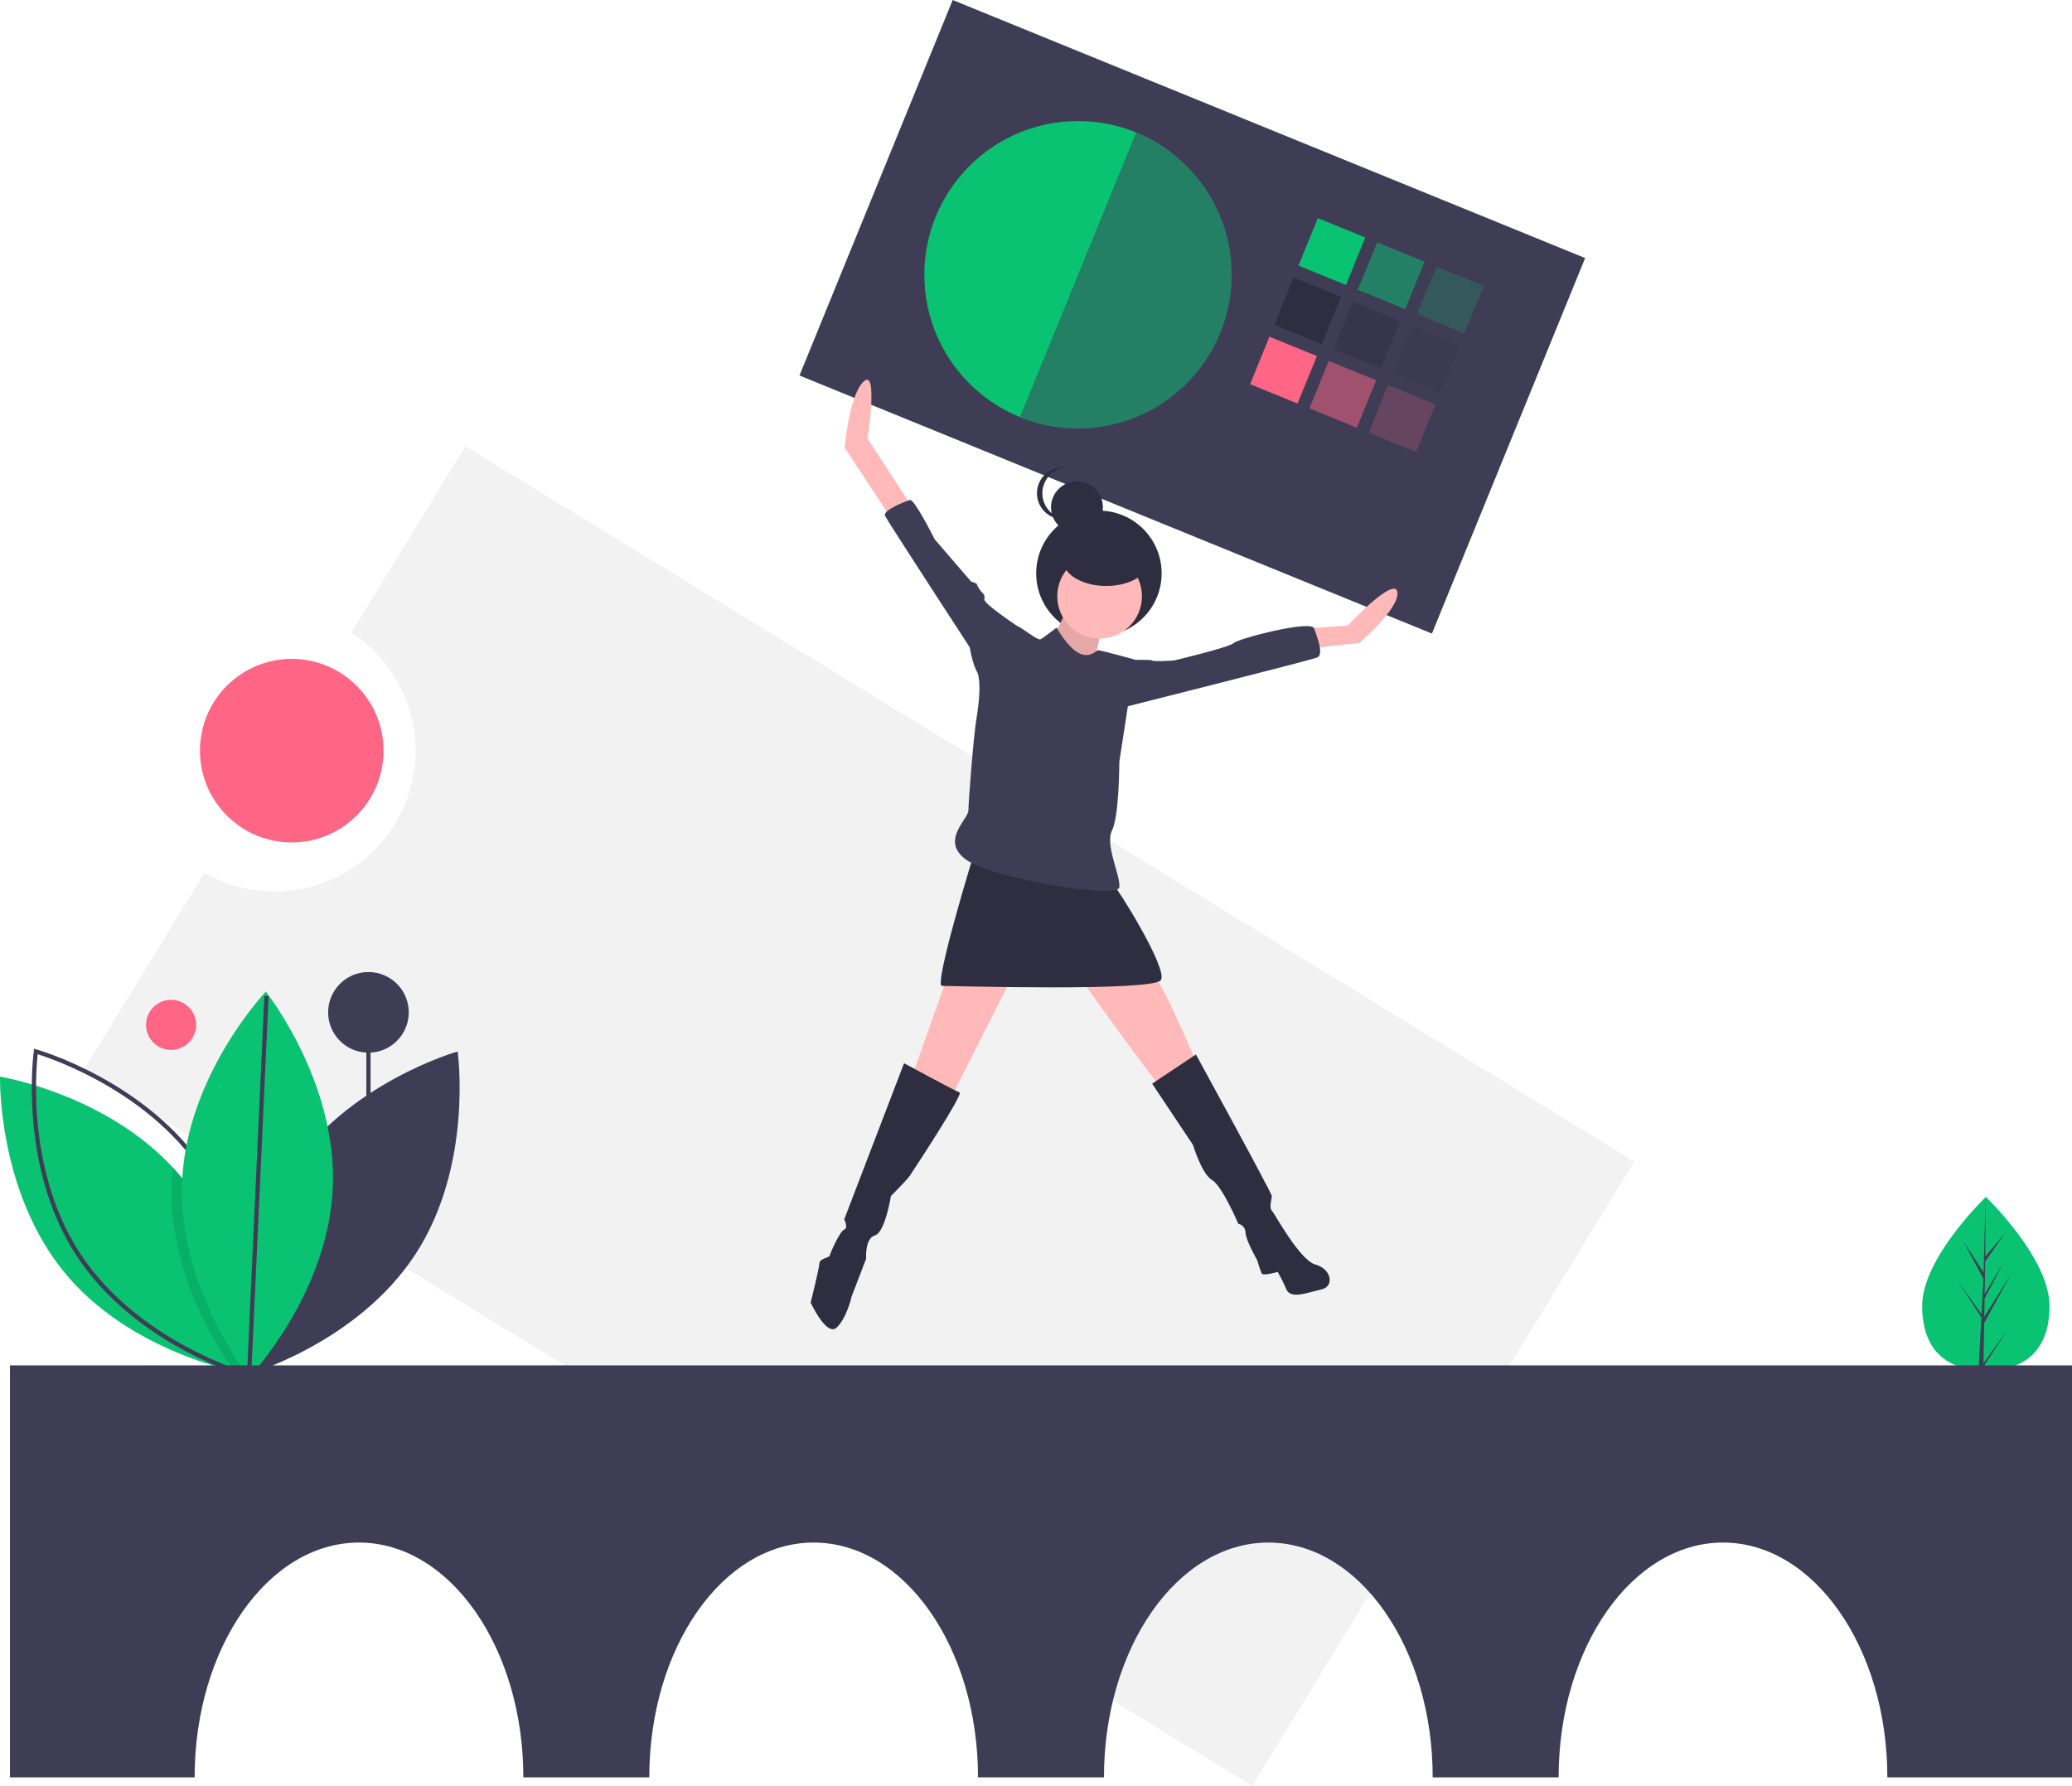
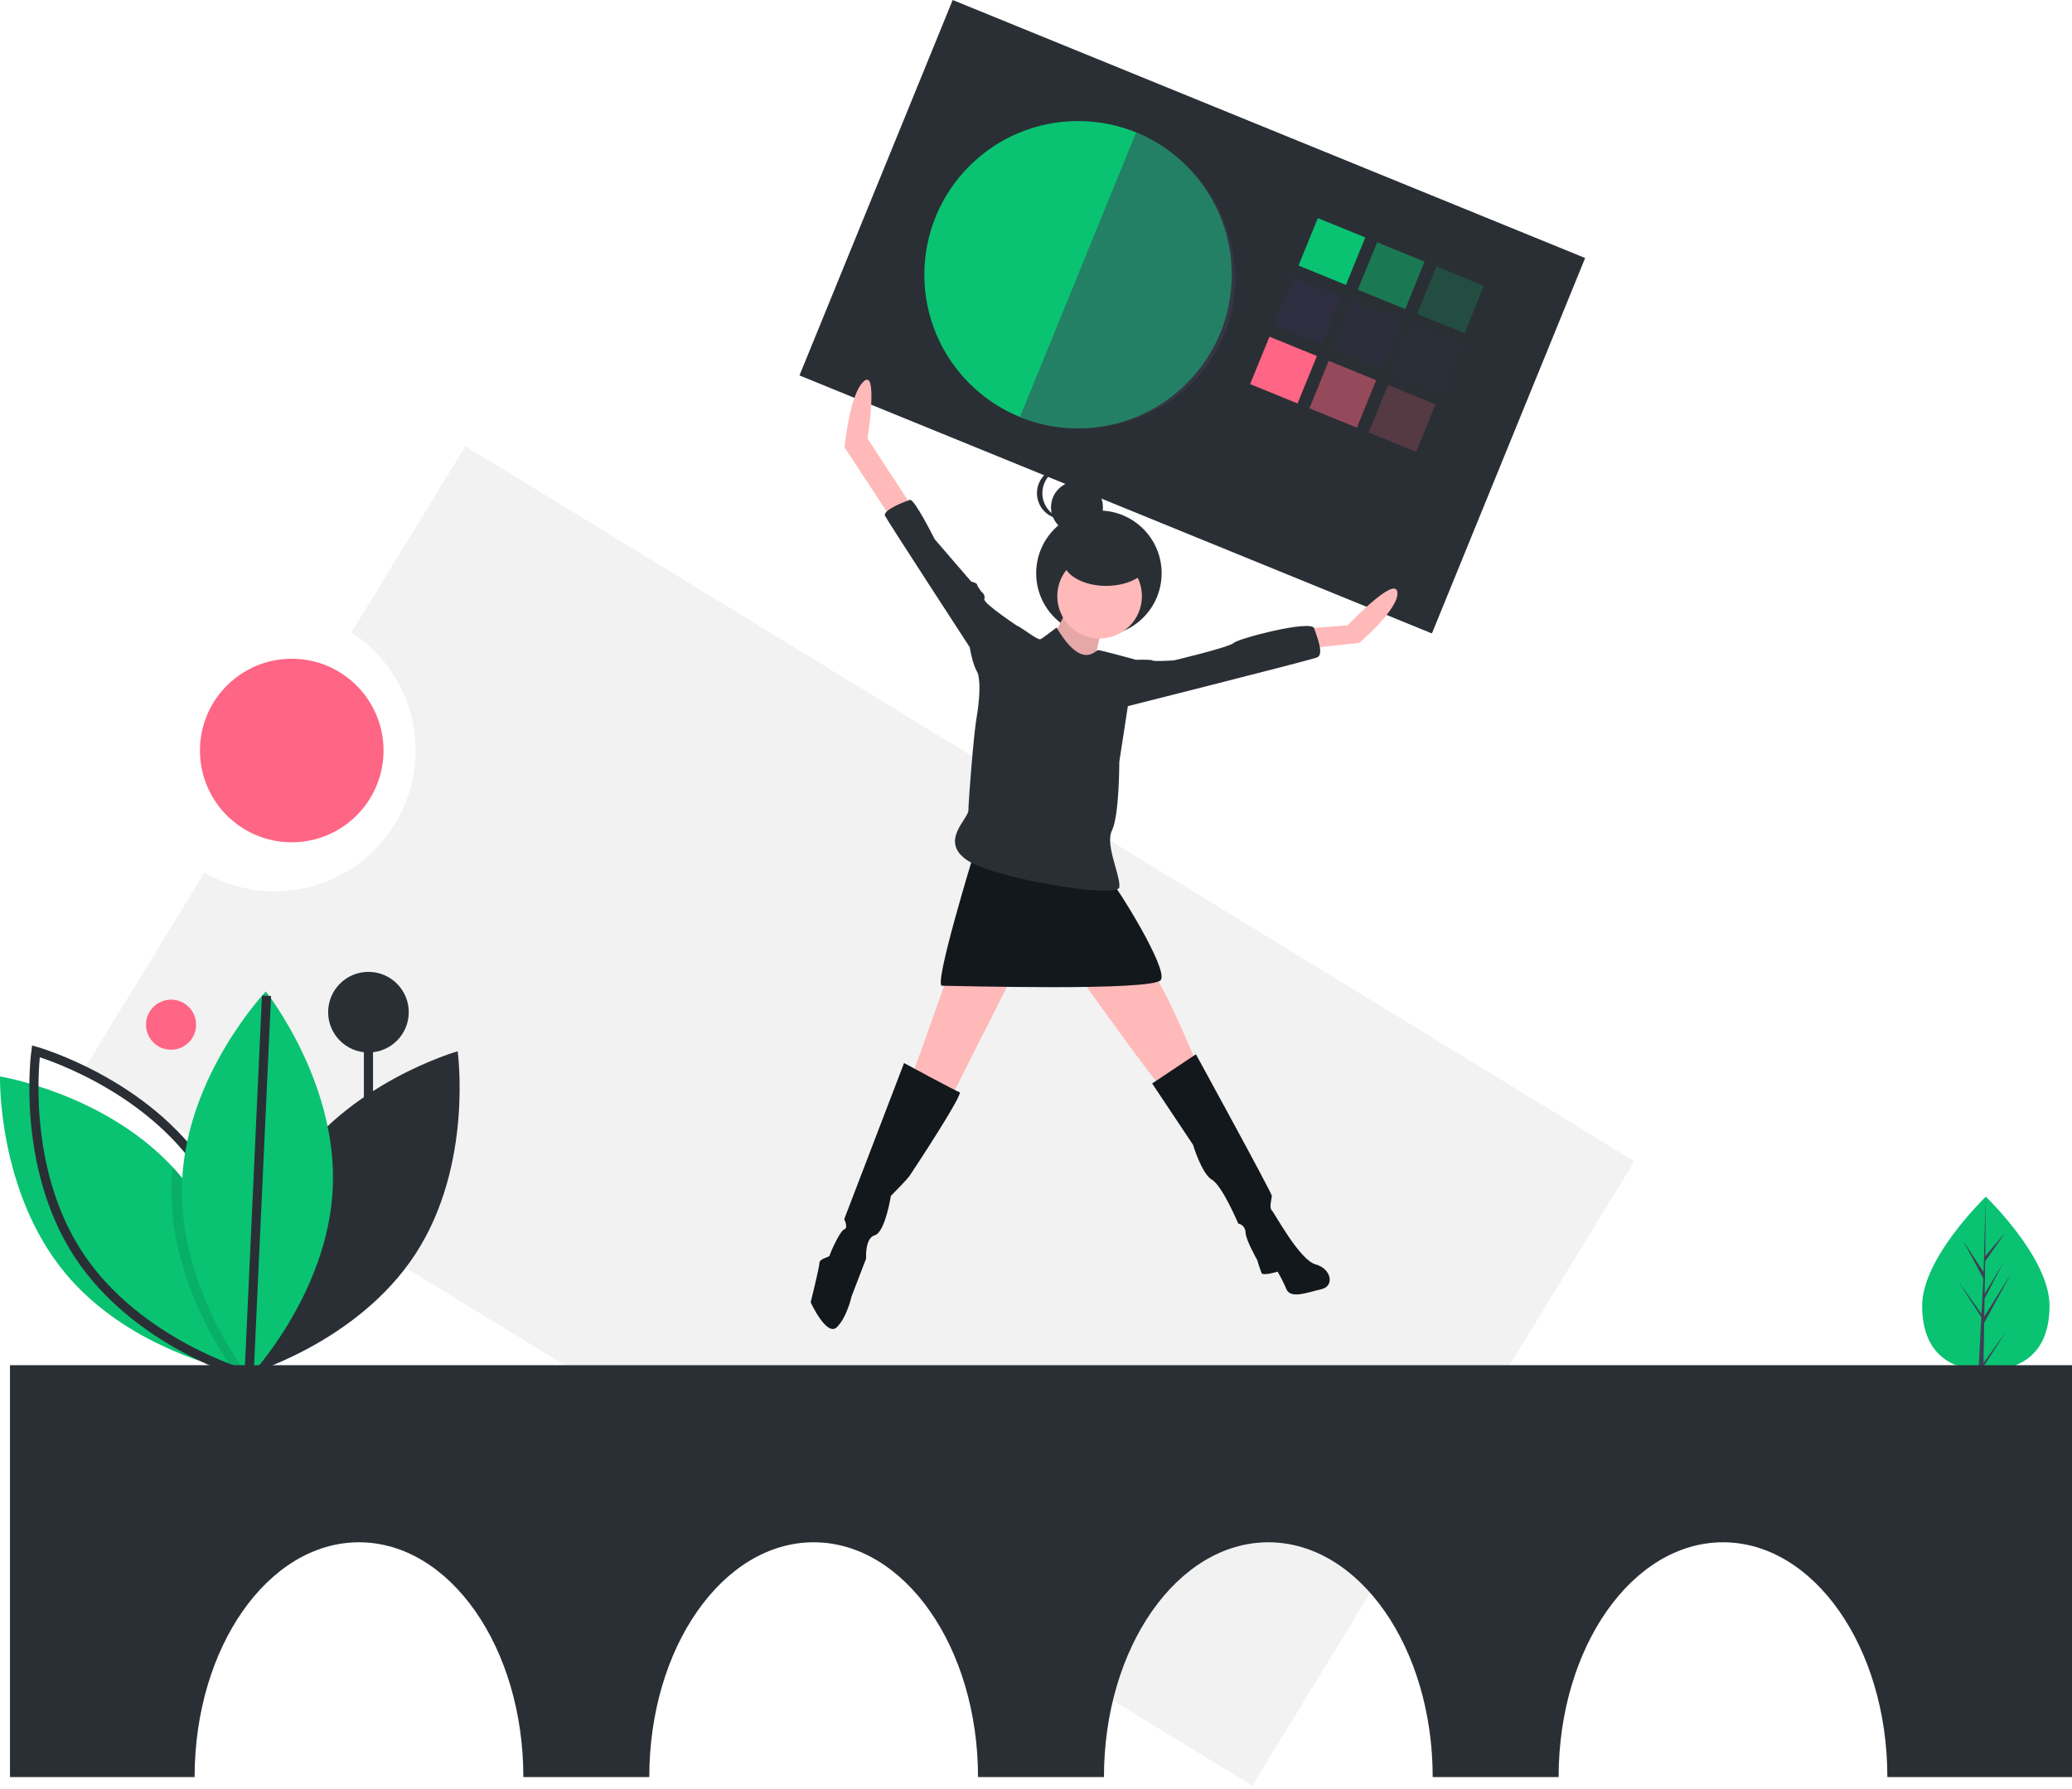
- <svg xmlns="http://www.w3.org/2000/svg" id="e95050e2-e4dc-48e4-8dbf-b0167d07c262" data-name="Layer 1" width="970.671" height="836.714" viewBox="0 0 970.671 836.714">
-   <rect x="513.226" y="85.05" width="320" height="190" transform="translate(3.25159 -272.6417) rotate(22.19729)" fill="#3f3d56" />
-   <circle cx="505.03" cy="128.724" r="72" fill="#09c372" />
-   <rect x="726.618" y="137.49" width="24" height="24" transform="translate(-3.44762 -299.6114) rotate(22.19729)" fill="#09c372" />
-   <rect x="754.394" y="148.824" width="24" height="24" transform="translate(2.89287 -309.2653) rotate(22.19729)" fill="#09c372" opacity="0.5" />
-   <rect x="782.171" y="160.157" width="24" height="24" transform="translate(9.23335 -318.9193) rotate(22.19729)" fill="#09c372" opacity="0.2" />
-   <rect x="715.284" y="165.266" width="24" height="24" transform="translate(6.20634 -293.2709) rotate(22.19729)" fill="#2f2e41" />
-   <rect x="743.06" y="176.6" width="24" height="24" transform="translate(12.54683 -302.9248) rotate(22.19729)" fill="#2f2e41" opacity="0.5" />
-   <rect x="770.837" y="187.934" width="24" height="24" transform="translate(18.88731 -312.5788) rotate(22.19729)" fill="#2f2e41" opacity="0.2" />
-   <rect x="703.95" y="193.043" width="24" height="24" transform="translate(15.8603 -286.9304) rotate(22.19729)" fill="#ff6584" />
-   <rect x="731.727" y="204.377" width="24" height="24" transform="translate(22.20079 -296.5844) rotate(22.19729)" fill="#ff6584" opacity="0.5" />
-   <rect x="759.503" y="215.711" width="24" height="24" transform="translate(28.54127 -306.2383) rotate(22.19729)" fill="#ff6584" opacity="0.2" />
-   <path d="M646.896,93.703,592.493,227.031c36.818,15.023,80.694-1.89,95.717-38.707S683.714,108.726,646.896,93.703Z" transform="translate(-114.6644 -31.64278)" fill="#3f3d56" opacity="0.5" />
-   <path d="M332.683,240.721,279.295,327.982a65.991,65.991,0,0,1-68.855,112.541l-56.765,92.781L701.31,868.357,880.317,575.774Z" transform="translate(-114.6644 -31.64278)" fill="#f2f2f2" />
-   <path d="M1074.809,643.425c0,22.469-13.356,30.314-29.834,30.314q-.573,0-1.143-.013c-.763-.016-1.52-.053-2.267-.104-14.871-1.052-26.424-9.301-26.424-30.197,0-21.625,27.634-48.912,29.71-50.932l.004-.004c.08-.078.12-.116.12-.116S1074.809,620.957,1074.809,643.425Z" transform="translate(-114.6644 -31.64278)" fill="#09c372" />
-   <path d="M1043.888,670.302l10.912-15.247-10.939,16.921-.029,1.75c-.763-.016-1.52-.053-2.267-.104l1.176-22.479-.009-.174.02-.033.111-2.123-10.966-16.963,11.001,15.37.025.451.889-16.985-9.388-17.528,9.503,14.547.925-35.212.004-.12v.116l-.154,27.767,9.347-11.008-9.385,13.4-.247,15.207,8.727-14.594-8.763,16.832-.138,8.454L1056.91,628.235l-12.717,23.263Z" transform="translate(-114.6644 -31.64278)" fill="#3f3d56" />
-   <circle cx="80.141" cy="480.141" r="11.729" fill="#ff6584" />
-   <line x1="172.607" y1="607.822" x2="172.607" y2="474.272" fill="#3f3d56" stroke="#3f3d56" stroke-miterlimit="10" stroke-width="2" />
-   <circle cx="172.607" cy="474.272" r="18.886" fill="#3f3d56" />
-   <path d="M250.076,580.691c-27.28,41.835-19.805,95.043-19.805,95.043s51.704-14.619,78.983-56.454,19.805-95.043,19.805-95.043S277.356,538.856,250.076,580.691Z" transform="translate(-114.6644 -31.64278)" fill="#3f3d56" />
-   <path d="M230.126,675.247s-.664-.106-1.886-.353c-.975-.198-2.317-.48-3.956-.869-14.652-3.455-53.608-15.133-79.077-45.837-31.877-38.447-30.534-92.161-30.534-92.161s48.74,7.92,80.857,42.446q2.088,2.225,4.062,4.613c27.737,33.452,30.322,78.462,30.527,89.589C230.147,674.343,230.126,675.247,230.126,675.247Z" transform="translate(-114.6644 -31.64278)" fill="#09c372" />
-   <path d="M210.466,580.691c27.28,41.835,19.805,95.043,19.805,95.043S178.568,661.114,151.288,619.28s-19.805-95.043-19.805-95.043S183.187,538.856,210.466,580.691Z" transform="translate(-114.6644 -31.64278)" fill="none" stroke="#3f3d56" stroke-miterlimit="10" stroke-width="2" />
-   <path d="M230.119,672.675c-.721.869-1.356,1.611-1.879,2.218-1.159,1.321-1.816,2.014-1.816,2.014s-.798-1.003-2.141-2.882c-7.369-10.272-31.071-46.797-29.241-88.989q.148-3.317.487-6.563,2.088,2.225,4.062,4.613C227.328,616.538,229.914,661.548,230.119,672.675Z" transform="translate(-114.6644 -31.64278)" opacity="0.1" />
-   <path d="M270.568,588.087c-2.156,49.896-39.195,88.82-39.195,88.82s-33.543-41.974-31.387-91.871,39.195-88.82,39.195-88.82S272.724,538.191,270.568,588.087Z" transform="translate(-114.6644 -31.64278)" fill="#09c372" />
-   <line x1="116.708" y1="643.852" x2="124.851" y2="466.609" fill="none" stroke="#3f3d56" stroke-miterlimit="10" stroke-width="2" />
-   <path d="M119.336,671.314v193h86.5c0-60.751,34.474-110,77-110s77,49.249,77,110h59c0-60.751,34.474-110,77-110s77,49.249,77,110h59c0-60.751,34.474-110,77-110s77,49.249,77,110h59c0-60.751,34.474-110,77-110s77,49.249,77,110h86.5v-193Z" transform="translate(-114.6644 -31.64278)" fill="#3f3d56" />
-   <circle cx="136.671" cy="351.671" r="43" fill="#ff6584" />
-   <circle cx="514.807" cy="268.599" r="29.385" fill="#2f2e41" />
-   <path d="M615.444,315.087S605.873,336.28,603.138,336.964,625.699,349.953,625.699,349.953s4.786-25.979,6.837-27.346S615.444,315.087,615.444,315.087Z" transform="translate(-114.6644 -31.64278)" fill="#ffb9b9" />
-   <path d="M615.444,315.087S605.873,336.28,603.138,336.964,625.699,349.953,625.699,349.953s4.786-25.979,6.837-27.346S615.444,315.087,615.444,315.087Z" transform="translate(-114.6644 -31.64278)" opacity="0.1" />
-   <polygon points="444.037 457.091 426.262 506.998 445.404 514.518 478.219 449.571 444.037 457.091" fill="#ffb9b9" />
-   <path d="M620.913,490.102s35.55,49.907,37.601,50.59,16.408-11.622,16.408-11.622-17.775-43.07-23.244-45.121S620.913,490.102,620.913,490.102Z" transform="translate(-114.6644 -31.64278)" fill="#ffb9b9" />
-   <path d="M538.192,529.753,510.162,602.904s2.051,4.102,0,4.786-6.837,11.622-6.837,12.306-4.786,1.367-4.786,3.418-4.102,18.459-4.102,18.459,7.52,16.408,12.306,11.622,6.837-14.357,6.837-14.357l6.837-17.775s-.684-9.571,4.102-10.938,7.52-18.459,7.52-18.459,7.52-7.52,8.887-9.571,25.295-38.284,23.244-38.968S538.192,529.753,538.192,529.753Z" transform="translate(-114.6644 -31.64278)" fill="#2f2e41" />
-   <path d="M654.412,539.324l20.51-13.673s35.55,64.947,35.55,66.314-1.367,5.469,0,6.837,12.989,23.244,20.51,25.295,8.887,10.255,2.735,11.622-14.357,4.786-16.408,0a75.237,75.237,0,0,0-4.102-8.204s-6.837,2.051-7.52.684a62.912,62.912,0,0,1-2.051-6.153s-5.469-9.571-5.469-12.989a4.277,4.277,0,0,0-3.418-4.102S687.228,587.18,682.442,584.445s-8.887-16.408-8.887-16.408Z" transform="translate(-114.6644 -31.64278)" fill="#2f2e41" />
-   <circle cx="515.136" cy="279.342" r="19.826" fill="#ffb9b9" />
-   <path d="M571.007,431.308s-19.142,62.212-15.04,62.212,99.129,2.735,102.548-2.735-21.193-44.437-22.56-45.121S571.007,431.308,571.007,431.308Z" transform="translate(-114.6644 -31.64278)" fill="#2f2e41" />
-   <path d="M541.61,268.599l-20.51-31.448s5.072-32.989-1.765-26.836-9,31-9,31l23.754,36.172Z" transform="translate(-114.6644 -31.64278)" fill="#ffb9b9" />
-   <path d="M727.563,326.025l18.459-1.367s21.877-23.244,23.244-15.724-17.775,23.928-17.775,23.928l-25.295,2.735Z" transform="translate(-114.6644 -31.64278)" fill="#ffb9b9" />
-   <path d="M592.884,332.862v-6.837s-17.775-11.622-17.091-13.673-1.367-3.418-1.367-3.418-2.051-2.735-2.051-3.418-2.735-1.367-2.735-1.367L552.548,284.322s-9.571-19.142-11.622-18.459-12.989,4.786-11.622,7.52,39.652,61.529,39.652,61.529,2.051,12.989,5.469,12.989S592.884,332.862,592.884,332.862Z" transform="translate(-114.6644 -31.64278)" fill="#3f3d56" />
-   <path d="M638.688,341.066s15.04-.684,15.724,0,10.255,0,10.255,0,25.979-6.153,28.03-8.204,36.234-10.938,37.601-6.837,4.786,12.306,1.367,13.673-95.711,24.611-95.711,24.611Z" transform="translate(-114.6644 -31.64278)" fill="#3f3d56" />
-   <circle cx="504.528" cy="237.671" r="12.159" fill="#2f2e41" />
-   <path d="M602.98,262.728a12.16,12.16,0,0,1,10.893-12.093,12.296,12.296,0,0,0-1.267-.066,12.159,12.159,0,0,0,0,24.318,12.293,12.293,0,0,0,1.267-.066A12.16,12.16,0,0,1,602.98,262.728Z" transform="translate(-114.6644 -31.64278)" fill="#2f2e41" />
-   <ellipse cx="518.225" cy="262.368" rx="20.265" ry="12.159" fill="#2f2e41" />
-   <path d="M609.633,325.683s-6.153,4.786-7.52,5.469-9.571-6.153-10.938-6.153-19.142,20.51-19.142,20.51,3.303,3.805,0,23.244c-1.239,7.29-3.697,38.459-3.697,42.561s-13.395,14.182-1.089,23.07,71.1,18.459,71.783,12.989-6.837-19.826-3.418-26.662,3.418-32.132,3.418-32.132l4.102-26.662,3.418-21.193S630.484,336.28,629.117,336.28,621.597,345.851,609.633,325.683Z" transform="translate(-114.6644 -31.64278)" fill="#3f3d56" />
+ <svg xmlns="http://www.w3.org/2000/svg" width="454" height="392" viewBox="0 0 454 392" fill="none">
+   <path d="M347.325 56.545L208.747 0L175.174 82.28L313.751 138.825L347.325 56.545Z" fill="#2A2F35" />
+   <path d="M236.212 93.882C254.81 93.882 269.887 78.805 269.887 60.207C269.887 41.608 254.81 26.531 236.212 26.531C217.613 26.531 202.536 41.608 202.536 60.207C202.536 78.805 217.613 93.882 236.212 93.882Z" fill="#09C372" />
+   <path d="M299.151 52.043L288.758 47.802L284.517 58.195L294.91 62.436L299.151 52.043Z" fill="#09C372" />
+   <path opacity="0.5" d="M312.143 57.344L301.749 53.103L297.509 63.496L307.902 67.737L312.143 57.344Z" fill="#09C372" />
+   <path opacity="0.2" d="M325.134 62.645L314.741 58.404L310.5 68.797L320.893 73.038L325.134 62.645Z" fill="#09C372" />
+   <path d="M293.85 65.035L283.457 60.794L279.216 71.187L289.609 75.428L293.85 65.035Z" fill="#2F2E41" />
+   <path opacity="0.5" d="M306.842 70.336L296.448 66.095L292.207 76.488L302.601 80.729L306.842 70.336Z" fill="#2F2E41" />
+   <path opacity="0.2" d="M319.833 75.636L309.44 71.396L305.199 81.789L315.592 86.03L319.833 75.636Z" fill="#2F2E41" />
+   <path d="M288.549 78.026L278.156 73.785L273.915 84.178L284.308 88.419L288.549 78.026Z" fill="#FF6584" />
+   <path opacity="0.5" d="M301.541 83.327L291.147 79.086L286.906 89.48L297.3 93.721L301.541 83.327Z" fill="#FF6584" />
+   <path opacity="0.2" d="M314.532 88.628L304.139 84.387L299.898 94.781L310.291 99.022L314.532 88.628Z" fill="#FF6584" />
+   <path opacity="0.5" d="M248.934 29.027L223.489 91.387C240.709 98.413 261.231 90.503 268.258 73.283C275.284 56.062 266.154 36.053 248.934 29.027Z" fill="#3F3D56" />
+   <path d="M101.971 97.789L77.001 138.603C83.745 142.983 88.513 149.823 90.29 157.666C92.067 165.509 90.713 173.736 86.516 180.595C82.32 187.455 75.611 192.406 67.819 194.394C60.027 196.382 51.767 195.251 44.796 191.24L18.246 234.636L274.384 391.346L358.109 254.5L101.971 97.789Z" fill="#F2F2F2" />
+   <path d="M449.077 286.142C449.077 296.65 442.829 300.32 435.123 300.32C434.944 300.32 434.766 300.318 434.588 300.314C434.231 300.306 433.877 300.289 433.528 300.265C426.573 299.773 421.169 295.915 421.169 286.142C421.169 276.027 434.094 263.264 435.065 262.32L435.067 262.318C435.104 262.282 435.123 262.264 435.123 262.264C435.123 262.264 449.077 275.633 449.077 286.142Z" fill="#09C372" />
+   <path d="M434.614 298.712L439.718 291.581L434.601 299.495L434.588 300.314C434.231 300.306 433.877 300.289 433.528 300.265L434.078 289.751L434.074 289.67L434.083 289.654L434.135 288.661L429.006 280.728L434.151 287.917L434.163 288.128L434.579 280.184L430.187 271.985L434.632 278.789L435.065 262.32L435.067 262.264V262.318L434.994 275.305L439.366 270.157L434.976 276.424L434.861 283.537L438.942 276.711L434.844 284.583L434.779 288.537L440.705 279.037L434.757 289.917L434.614 298.712Z" fill="#3F3D56" />
+   <path d="M37.483 230.056C40.513 230.056 42.969 227.6 42.969 224.57C42.969 221.541 40.513 219.084 37.483 219.084C34.453 219.084 31.997 221.541 31.997 224.57C31.997 227.6 34.453 230.056 37.483 230.056Z" fill="#FF6584" />
+   <path d="M80.731 284.289V221.826" stroke="#2A2F35" stroke-width="2" stroke-miterlimit="10" />
+   <path d="M80.731 230.659C85.61 230.659 89.564 226.704 89.564 221.826C89.564 216.947 85.61 212.992 80.731 212.992C75.853 212.992 71.898 216.947 71.898 221.826C71.898 226.704 75.853 230.659 80.731 230.659Z" fill="#2A2F35" />
+   <path d="M63.334 256.799C50.575 276.366 54.071 301.253 54.071 301.253C54.071 301.253 78.254 294.415 91.013 274.848C103.772 255.281 100.276 230.395 100.276 230.395C100.276 230.395 76.094 237.233 63.334 256.799Z" fill="#2A2F35" />
+   <path d="M54.004 301.025C54.004 301.025 53.693 300.975 53.121 300.86C52.665 300.767 52.037 300.635 51.271 300.453C44.418 298.837 26.197 293.375 14.285 279.015C-0.624 261.032 0.004 235.909 0.004 235.909C0.004 235.909 22.8 239.613 37.822 255.762C38.473 256.456 39.106 257.175 39.722 257.92C52.695 273.566 53.904 294.618 54 299.822C54.013 300.602 54.004 301.025 54.004 301.025Z" fill="#09C372" />
+   <path d="M44.808 256.799C57.567 276.366 54.071 301.253 54.071 301.253C54.071 301.253 29.889 294.415 17.13 274.848C4.37 255.281 7.866 230.395 7.866 230.395C7.866 230.395 32.049 237.233 44.808 256.799Z" stroke="#2A2F35" stroke-width="2" stroke-miterlimit="10" />
+   <path opacity="0.1" d="M54 299.822C53.663 300.229 53.366 300.576 53.121 300.86C52.579 301.478 52.272 301.801 52.272 301.801C52.272 301.801 51.899 301.332 51.271 300.453C47.824 295.649 36.738 278.565 37.594 258.832C37.64 257.797 37.716 256.774 37.822 255.762C38.473 256.456 39.106 257.175 39.722 257.92C52.695 273.566 53.904 294.618 54 299.822Z" fill="black" />
+   <path d="M72.919 260.259C71.91 283.596 54.586 301.802 54.586 301.802C54.586 301.802 38.898 282.169 39.906 258.832C40.914 235.495 58.238 217.289 58.238 217.289C58.238 217.289 73.927 236.921 72.919 260.259Z" fill="#09C372" />
+   <path d="M54.586 301.141L58.395 218.241" stroke="#2A2F35" stroke-width="2" stroke-miterlimit="10" />
+   <path d="M2.185 299.186V389.455H42.642C42.642 361.041 58.767 338.006 78.657 338.006C98.547 338.006 114.671 361.041 114.671 389.455H142.266C142.266 361.041 158.39 338.006 178.28 338.006C198.171 338.006 214.295 361.041 214.295 389.455H241.89C241.89 361.041 258.014 338.006 277.904 338.006C297.794 338.006 313.919 361.041 313.919 389.455H341.514C341.514 361.041 357.638 338.006 377.528 338.006C397.418 338.006 413.542 361.041 413.542 389.455H454V299.186H2.185Z" fill="#2A2F35" />
+   <path d="M63.923 184.595C75.031 184.595 84.035 175.59 84.035 164.483C84.035 153.375 75.031 144.371 63.923 144.371C52.816 144.371 43.812 153.375 43.812 164.483C43.812 175.59 52.816 184.595 63.923 184.595Z" fill="#FF6584" />
+   <path d="M240.784 139.372C248.375 139.372 254.528 133.219 254.528 125.628C254.528 118.038 248.375 111.885 240.784 111.885C233.194 111.885 227.04 118.038 227.04 125.628C227.04 133.219 233.194 139.372 240.784 139.372Z" fill="#2A2F35" />
+   <path d="M234.223 132.572C234.223 132.572 229.747 142.484 228.468 142.804C227.189 143.124 239.02 148.879 239.02 148.879C239.02 148.879 241.258 136.729 242.217 136.089C243.177 135.45 234.223 132.572 234.223 132.572Z" fill="#FFB9B9" />
+   <path opacity="0.1" d="M234.223 132.572C234.223 132.572 229.747 142.484 228.468 142.804C227.189 143.124 239.02 148.879 239.02 148.879C239.02 148.879 241.258 136.729 242.217 136.089C243.177 135.45 234.223 132.572 234.223 132.572Z" fill="black" />
+   <path d="M207.684 213.79L199.37 237.132L208.323 240.649L223.671 210.272L207.684 213.79Z" fill="#FFB9B9" />
+   <path d="M236.782 214.429C236.782 214.429 253.409 237.771 254.368 238.091C255.327 238.411 262.042 232.655 262.042 232.655C262.042 232.655 253.729 212.511 251.171 211.551C248.613 210.592 236.782 214.429 236.782 214.429Z" fill="#FFB9B9" />
+   <path d="M198.091 232.975L184.981 267.189C184.981 267.189 185.94 269.108 184.981 269.427C184.022 269.747 181.784 274.863 181.784 275.183C181.784 275.503 179.545 275.822 179.545 276.782C179.545 277.741 177.627 285.415 177.627 285.415C177.627 285.415 181.144 293.089 183.382 290.851C185.621 288.613 186.58 284.136 186.58 284.136L189.777 275.822C189.777 275.822 189.458 271.346 191.696 270.706C193.934 270.067 195.213 262.073 195.213 262.073C195.213 262.073 198.731 258.556 199.37 257.596C200.01 256.637 211.201 239.69 210.242 239.37C209.283 239.05 198.091 232.975 198.091 232.975Z" fill="#13181C" />
+   <path d="M252.45 237.452L262.042 231.057C262.042 231.057 278.67 261.433 278.67 262.073C278.67 262.712 278.03 264.631 278.67 265.271C279.309 265.91 284.745 276.142 288.262 277.101C291.78 278.061 292.419 281.898 289.541 282.537C286.663 283.177 282.826 284.776 281.867 282.537C281.306 281.22 280.665 279.939 279.949 278.7C279.949 278.7 276.751 279.66 276.431 279.02C276.062 278.078 275.742 277.117 275.472 276.142C275.472 276.142 272.914 271.666 272.914 270.067C272.905 269.613 272.741 269.176 272.451 268.827C272.16 268.479 271.76 268.239 271.315 268.148C271.315 268.148 267.798 259.835 265.56 258.556C263.321 257.277 261.403 250.881 261.403 250.881L252.45 237.452Z" fill="#13181C" />
+   <path d="M240.938 139.926C246.06 139.926 250.211 135.774 250.211 130.653C250.211 125.532 246.06 121.38 240.938 121.38C235.817 121.38 231.666 125.532 231.666 130.653C231.666 135.774 235.817 139.926 240.938 139.926Z" fill="#FFB9B9" />
+   <path d="M213.439 186.93C213.439 186.93 204.486 216.028 206.405 216.028C208.323 216.028 252.769 217.307 254.368 214.749C255.967 212.191 244.456 193.965 243.816 193.645C243.177 193.325 213.439 186.93 213.439 186.93Z" fill="#13181C" />
+   <path d="M199.69 110.828L190.097 96.12C190.097 96.12 192.469 80.69 189.272 83.568C186.074 86.445 185.062 98.067 185.062 98.067L196.173 114.985L199.69 110.828Z" fill="#FFB9B9" />
+   <path d="M286.664 137.688L295.297 137.048C295.297 137.048 305.529 126.177 306.169 129.694C306.808 133.211 297.855 140.885 297.855 140.885L286.024 142.164L286.664 137.688Z" fill="#FFB9B9" />
+   <path d="M223.672 140.885V137.688C223.672 137.688 215.358 132.252 215.678 131.293C215.997 130.333 215.038 129.694 215.038 129.694C215.038 129.694 214.079 128.415 214.079 128.095C214.079 127.775 212.8 127.456 212.8 127.456L204.806 118.183C204.806 118.183 200.329 109.23 199.37 109.549C198.411 109.869 193.295 111.788 193.934 113.067C194.574 114.346 212.48 141.845 212.48 141.845C212.48 141.845 213.439 147.92 215.038 147.92C216.637 147.92 223.672 140.885 223.672 140.885Z" fill="#2A2F35" />
+   <path d="M245.095 144.722C245.095 144.722 252.13 144.403 252.45 144.722C252.769 145.042 257.246 144.722 257.246 144.722C257.246 144.722 269.397 141.845 270.356 140.885C271.315 139.926 287.303 135.769 287.942 137.688C288.582 139.606 290.181 143.443 288.582 144.083C286.983 144.722 243.816 155.594 243.816 155.594L245.095 144.722Z" fill="#2A2F35" />
+   <path d="M235.976 116.85C239.117 116.85 241.664 114.304 241.664 111.163C241.664 108.022 239.117 105.476 235.976 105.476C232.836 105.476 230.289 108.022 230.289 111.163C230.289 114.304 232.836 116.85 235.976 116.85Z" fill="#2A2F35" />
+   <path d="M228.394 108.083C228.394 106.677 228.914 105.321 229.855 104.276C230.796 103.232 232.09 102.573 233.488 102.426C233.292 102.406 233.094 102.396 232.896 102.396C231.388 102.396 229.941 102.995 228.875 104.061C227.808 105.128 227.209 106.574 227.209 108.083C227.209 109.591 227.808 111.037 228.875 112.104C229.941 113.17 231.388 113.77 232.896 113.77C233.094 113.77 233.292 113.759 233.488 113.739C232.09 113.592 230.796 112.933 229.855 111.889C228.914 110.844 228.394 109.488 228.394 108.083Z" fill="#2A2F35" />
+   <path d="M242.383 128.401C247.618 128.401 251.861 125.855 251.861 122.714C251.861 119.574 247.618 117.027 242.383 117.027C237.148 117.027 232.905 119.574 232.905 122.714C232.905 125.855 237.148 128.401 242.383 128.401Z" fill="#2A2F35" />
+   <path d="M231.506 137.528C231.506 137.528 228.628 139.766 227.988 140.086C227.349 140.406 223.512 137.208 222.872 137.208C222.233 137.208 213.919 146.801 213.919 146.801C213.919 146.801 215.464 148.581 213.919 157.673C213.34 161.082 212.19 175.66 212.19 177.579C212.19 179.498 205.925 184.212 211.681 188.369C217.436 192.526 244.935 197.003 245.255 194.445C245.575 191.886 242.058 185.172 243.656 181.974C245.255 178.777 245.255 166.946 245.255 166.946L247.174 154.475L248.772 144.563C248.772 144.563 241.258 142.484 240.619 142.484C239.979 142.484 237.101 146.961 231.506 137.528Z" fill="#2A2F35" />
</svg>
